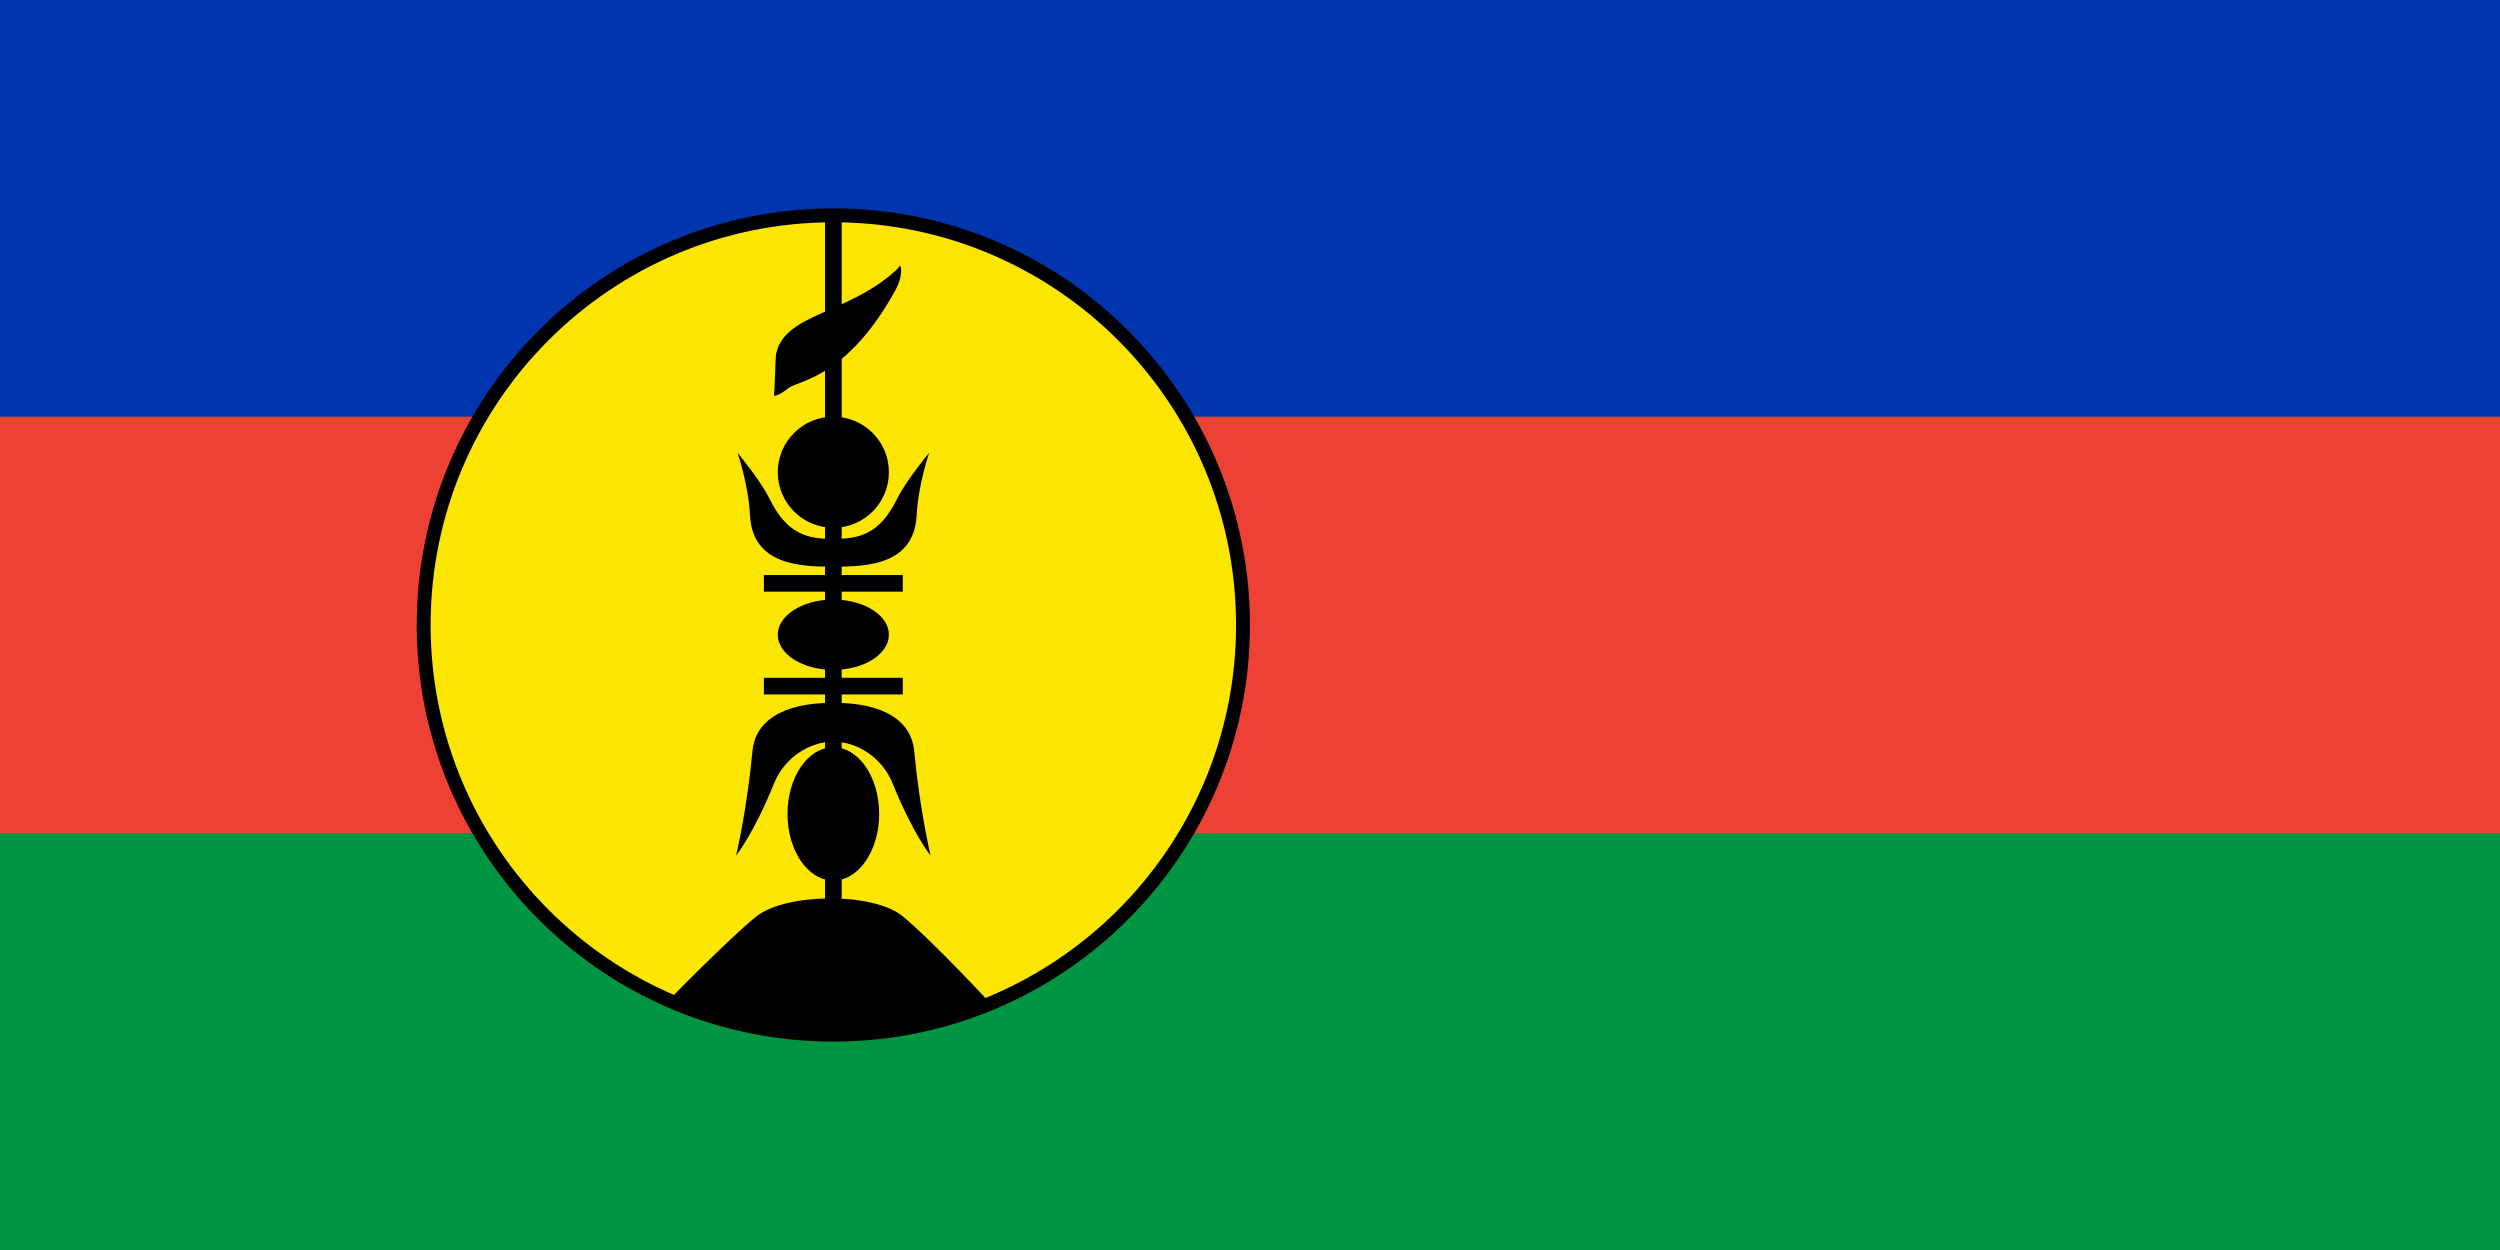
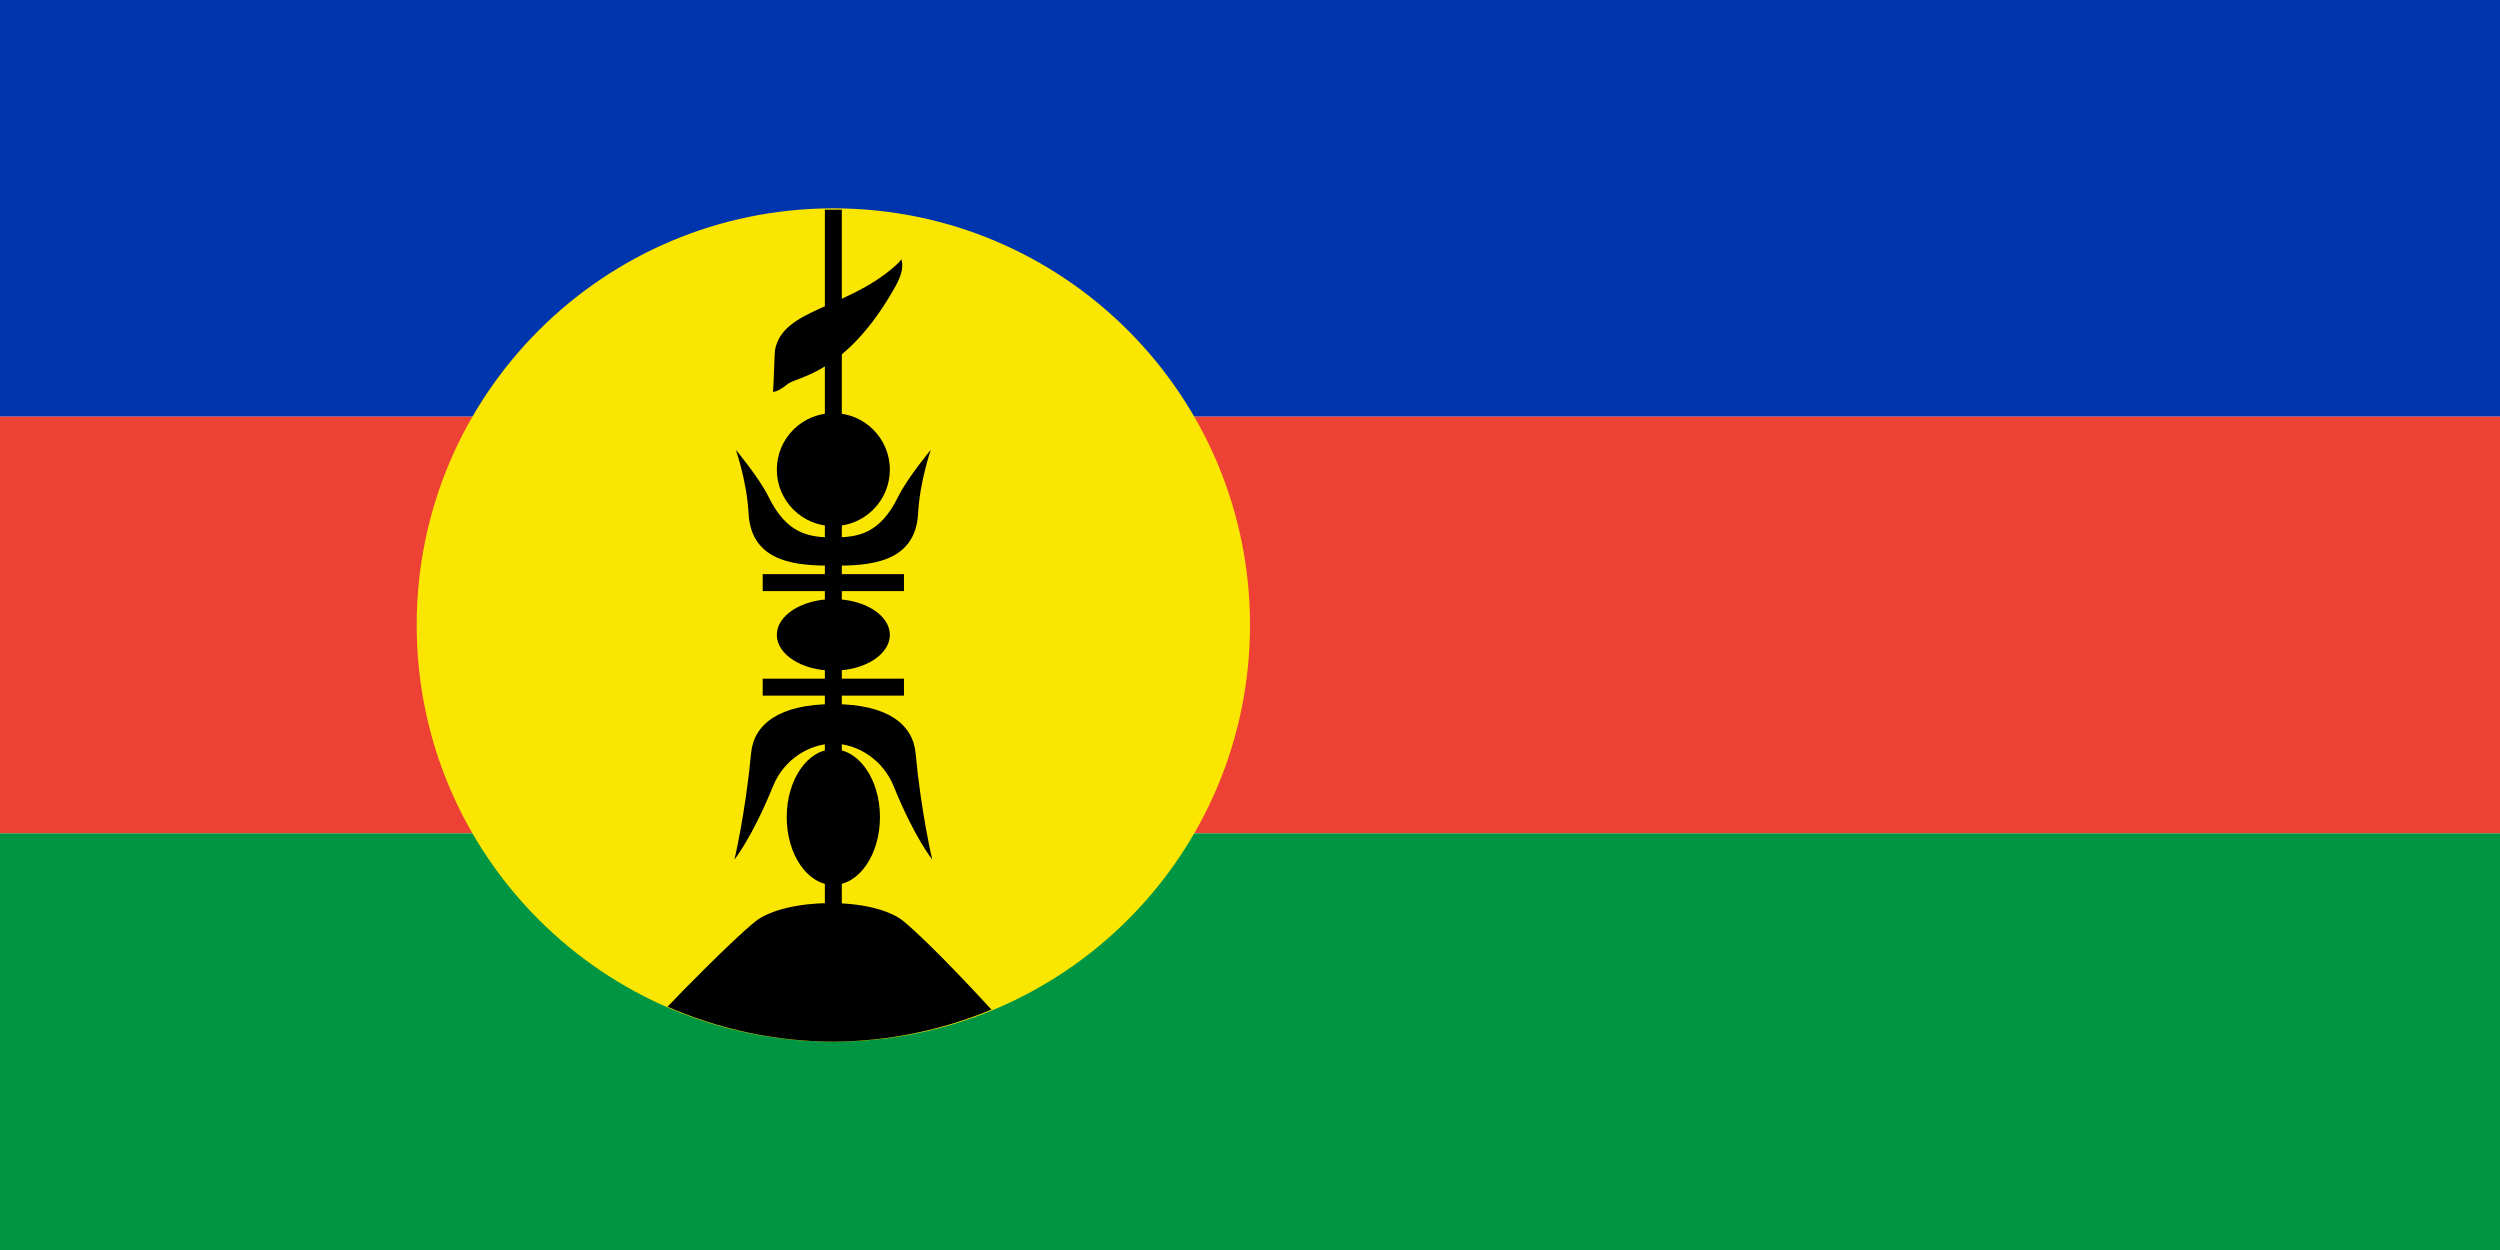
- <svg xmlns="http://www.w3.org/2000/svg" xmlns:xlink="http://www.w3.org/1999/xlink" width="900" height="450">
-   <path fill="#009543" d="M0 0h900v450H0z" />
-   <path fill="#ed4135" d="M0 0h900v300H0z" />
-   <path fill="#0035ad" d="M0 0h900v150H0z" />
-   <circle stroke="#000" stroke-width="5" fill="#fae600" cx="300" cy="225" r="147.48" />
-   <path stroke="#000" stroke-width="6" d="M275 247h50m-50-37h50M300 78v252" />
-   <path d="M240.62 360.419c60.191 24.58 116.608 1.51 116.608 1.51s-21.297-23.048-32.214-32.047c-10.653-8.778-41.991-8.431-52.685 0-8.924 7.038-34.52 32.97-31.709 30.537Z" />
-   <ellipse cx="300" cy="293" rx="16.5" ry="24" />
-   <ellipse cx="300" cy="228.5" rx="20" ry="12.66" />
-   <circle cx="300" cy="170" r="20" />
-   <path d="M324 95.5c-.006-.013 1.733 2.87-1.913 9.436-17.426 31.383-34.913 32.061-38.232 34.764-3.658 2.978-5.202 2.774-5.202 2.774.261-2.688.504-13.679.695-14.738 2.645-14.663 24.796-14.461 42.132-29.476 2.708-2.345 2.514-2.773 2.514-2.773Z" />
-   <g id="a">
-     <path d="M265.5 163s3.914 11.23 4.5 22.5c.935 17.997 18.18 18.5 30 18.5v-10c-8.859 0-16.553-1.317-23-14.5-3.18-6.503-11.5-16.5-11.5-16.5zM265 308s6.296-7.765 13.662-25.975C282.505 272.525 291.612 267 300 267v-14c-19.028 0-28.15 7.055-29.113 17.363C268.91 291.541 265 308 265 308z" />
+ <svg xmlns="http://www.w3.org/2000/svg" xmlns:xlink="http://www.w3.org/1999/xlink" xml:space="preserve" width="600" height="300">
+   <path fill="#0035ad" d="M0 0h600v100H0z" />
+   <path fill="#ed4135" d="M0 100h600v100H0z" />
+   <path fill="#009543" d="M0 200h600v100H0z" />
+   <g transform="translate(-3.417 -2.563)scale(.67806)">
+     <circle cx="300" cy="225" r="147.48" fill="#fae600" />
+     <path stroke="#000" stroke-width="6" d="M275 247h50m-50-37h50M300 78v252" />
+     <path d="M298.69 323.43c-10.503.044-21.012 2.274-26.359 6.553-7.567 6.057-26.956 25.74-31.016 30.133a147.5 147.5 0 0 0 58.562 12.357l.295-.002a147.5 147.5 0 0 0 55.789-11.336c-3.277-3.58-21.02-22.846-30.945-31.152-5.327-4.456-15.823-6.597-26.326-6.553" />
+     <ellipse cx="300" cy="293" rx="16.5" ry="24" />
+     <ellipse cx="300" cy="228.5" rx="20" ry="12.66" />
+     <circle cx="300" cy="170" r="20" />
+     <path d="M324 95.5c-.006-.013 1.733 2.87-1.913 9.436-17.426 31.383-34.913 32.061-38.232 34.764-3.658 2.978-5.202 2.774-5.202 2.774.261-2.688.504-13.679.695-14.738 2.645-14.663 24.796-14.461 42.132-29.476 2.708-2.345 2.514-2.774 2.514-2.774z" />
+     <g id="a">
+       <path d="M265.5 163s3.914 11.23 4.5 22.5c.935 17.997 18.18 18.5 30 18.5v-10c-8.858 0-16.553-1.317-23-14.5-3.18-6.503-11.5-16.5-11.5-16.5M265 308s6.296-7.765 13.662-25.975C282.505 272.525 291.612 267 300 267v-14c-19.028 0-28.15 7.055-29.113 17.363C268.91 291.541 265 308 265 308z" />
+     </g>
+     <use xlink:href="#a" transform="matrix(-1 0 0 1 600 0)" />
  </g>
-   <use xlink:href="#a" transform="matrix(-1 0 0 1 600 0)" />
</svg>
